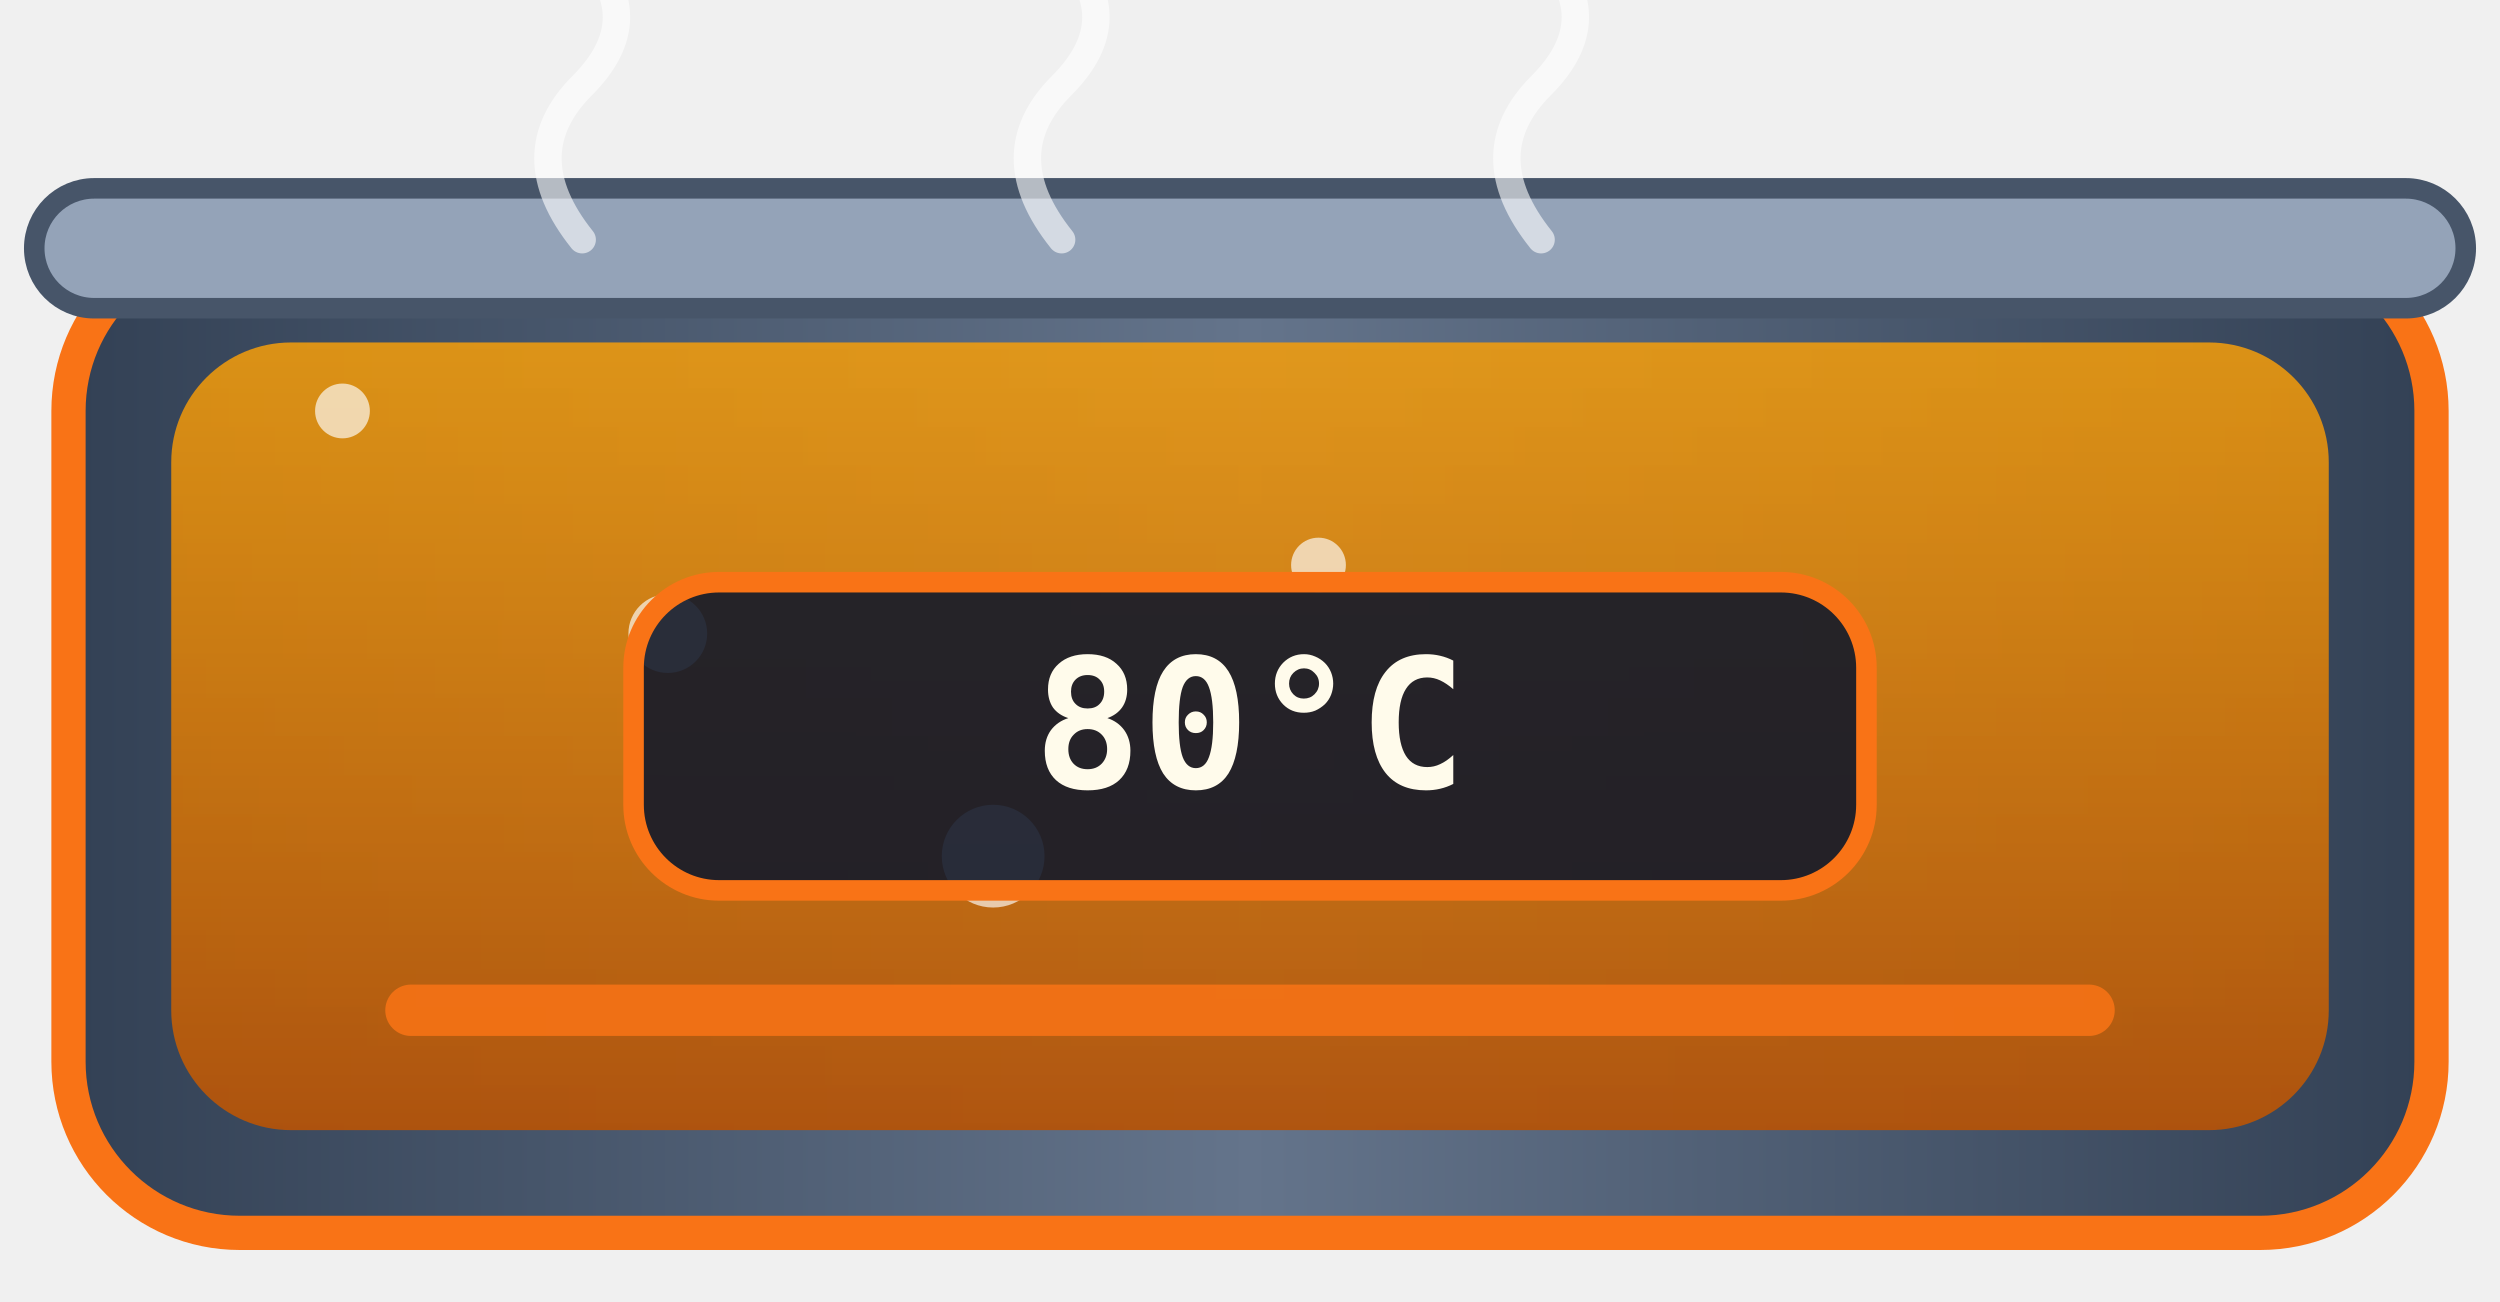
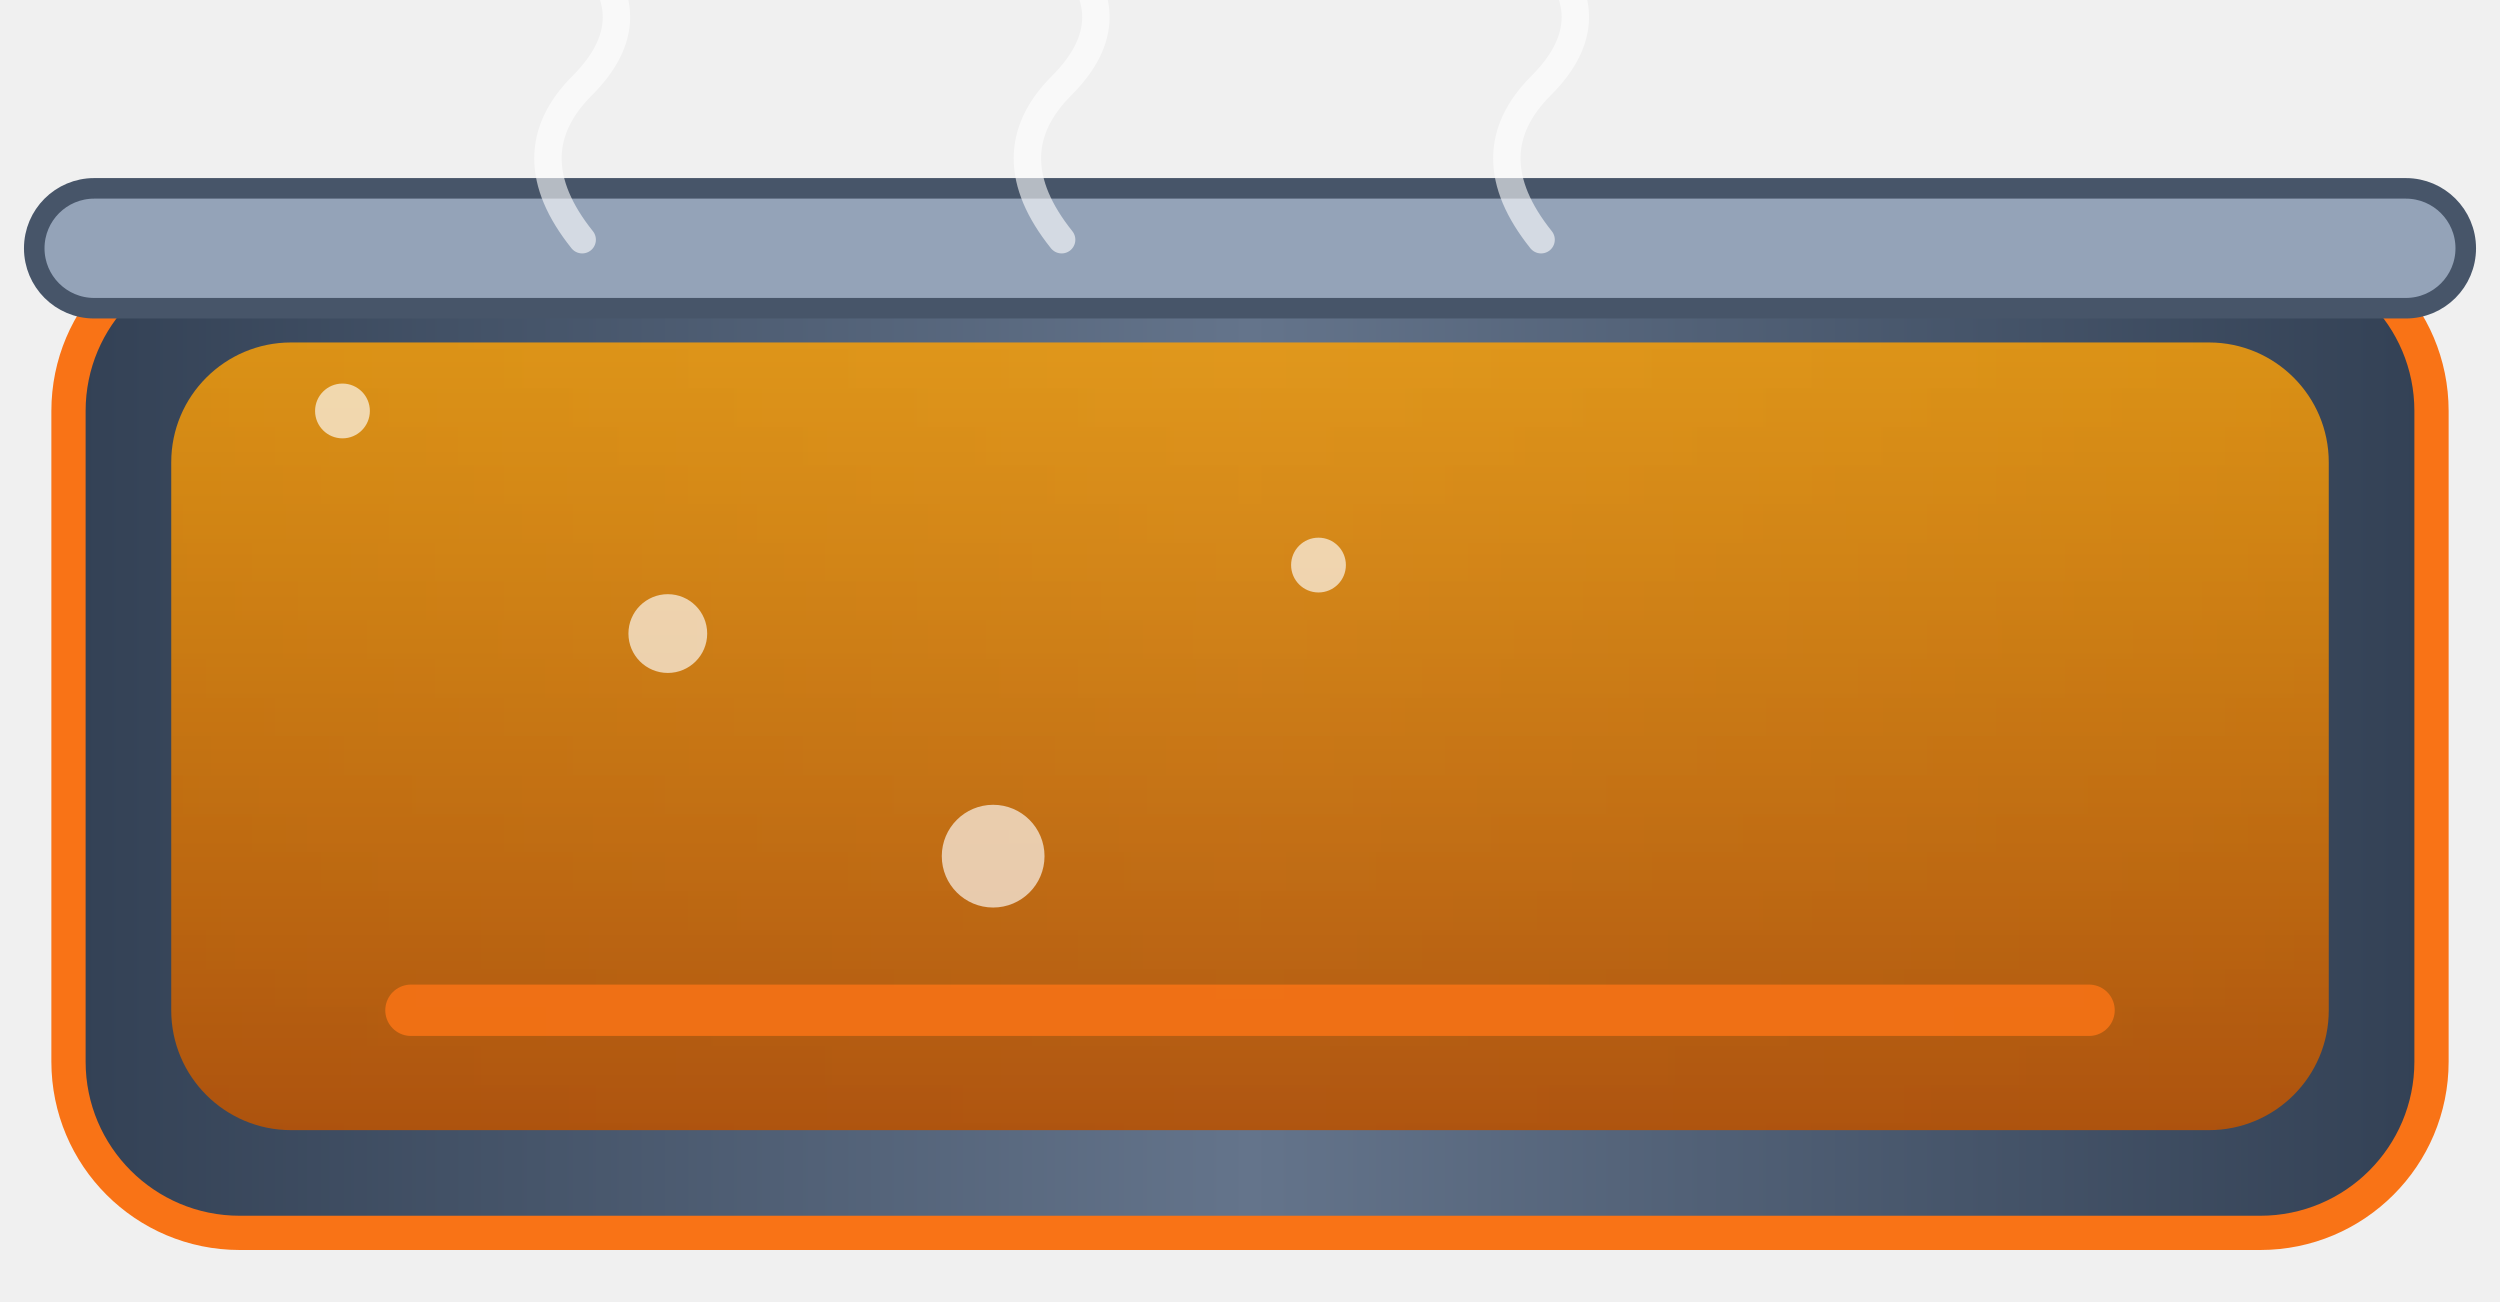
<svg xmlns="http://www.w3.org/2000/svg" viewBox="0 0 146 76">
  <defs>
    <linearGradient id="liq" x1="0" y1="0" x2="0" y2="1">
      <stop offset="0%" stop-color="#f59e0b" stop-opacity="0.86" />
      <stop offset="100%" stop-color="#b45309" stop-opacity="0.94" />
    </linearGradient>
    <linearGradient id="tub" x1="0" y1="0" x2="1" y2="0">
      <stop offset="0%" stop-color="#334155" />
      <stop offset="50%" stop-color="#64748b" />
      <stop offset="100%" stop-color="#334155" />
    </linearGradient>
  </defs>
  <rect x="4" y="14" width="138" height="58" rx="10" fill="url(#tub)" stroke="#f97316" stroke-width="2" />
  <rect x="10" y="20" width="126" height="46" rx="7" fill="url(#liq)" />
  <rect x="2" y="11" width="142" height="7" rx="3.5" fill="#94a3b8" stroke="#475569" stroke-width="1.2" />
  <circle cx="20" cy="24" r="1.6" fill="#ffffff" fill-opacity="0.65" />
  <circle cx="39" cy="37" r="2.3" fill="#ffffff" fill-opacity="0.65" />
  <circle cx="58" cy="50" r="3.0" fill="#ffffff" fill-opacity="0.65" />
  <circle cx="77" cy="33" r="1.6" fill="#ffffff" fill-opacity="0.65" />
  <path d="M24 59 H122" stroke="#f97316" stroke-width="3" stroke-linecap="round" stroke-opacity="0.85" />
  <path d="M34 14 q-4 -5 0 -9 q4 -4 0 -8" fill="none" stroke="#ffffff" stroke-opacity="0.6" stroke-width="1.6" stroke-linecap="round" />
  <path d="M62 14 q-4 -5 0 -9 q4 -4 0 -8" fill="none" stroke="#ffffff" stroke-opacity="0.6" stroke-width="1.6" stroke-linecap="round" />
  <path d="M90 14 q-4 -5 0 -9 q4 -4 0 -8" fill="none" stroke="#ffffff" stroke-opacity="0.6" stroke-width="1.6" stroke-linecap="round" />
-   <rect x="37" y="34" width="72" height="18" rx="5" fill="#0f172a" fill-opacity="0.88" stroke="#f97316" stroke-width="1.2" />
-   <text x="73" y="46" text-anchor="middle" font-family="ui-monospace,monospace" font-size="10.5" font-weight="bold" fill="#fffbeb">80°C</text>
</svg>
